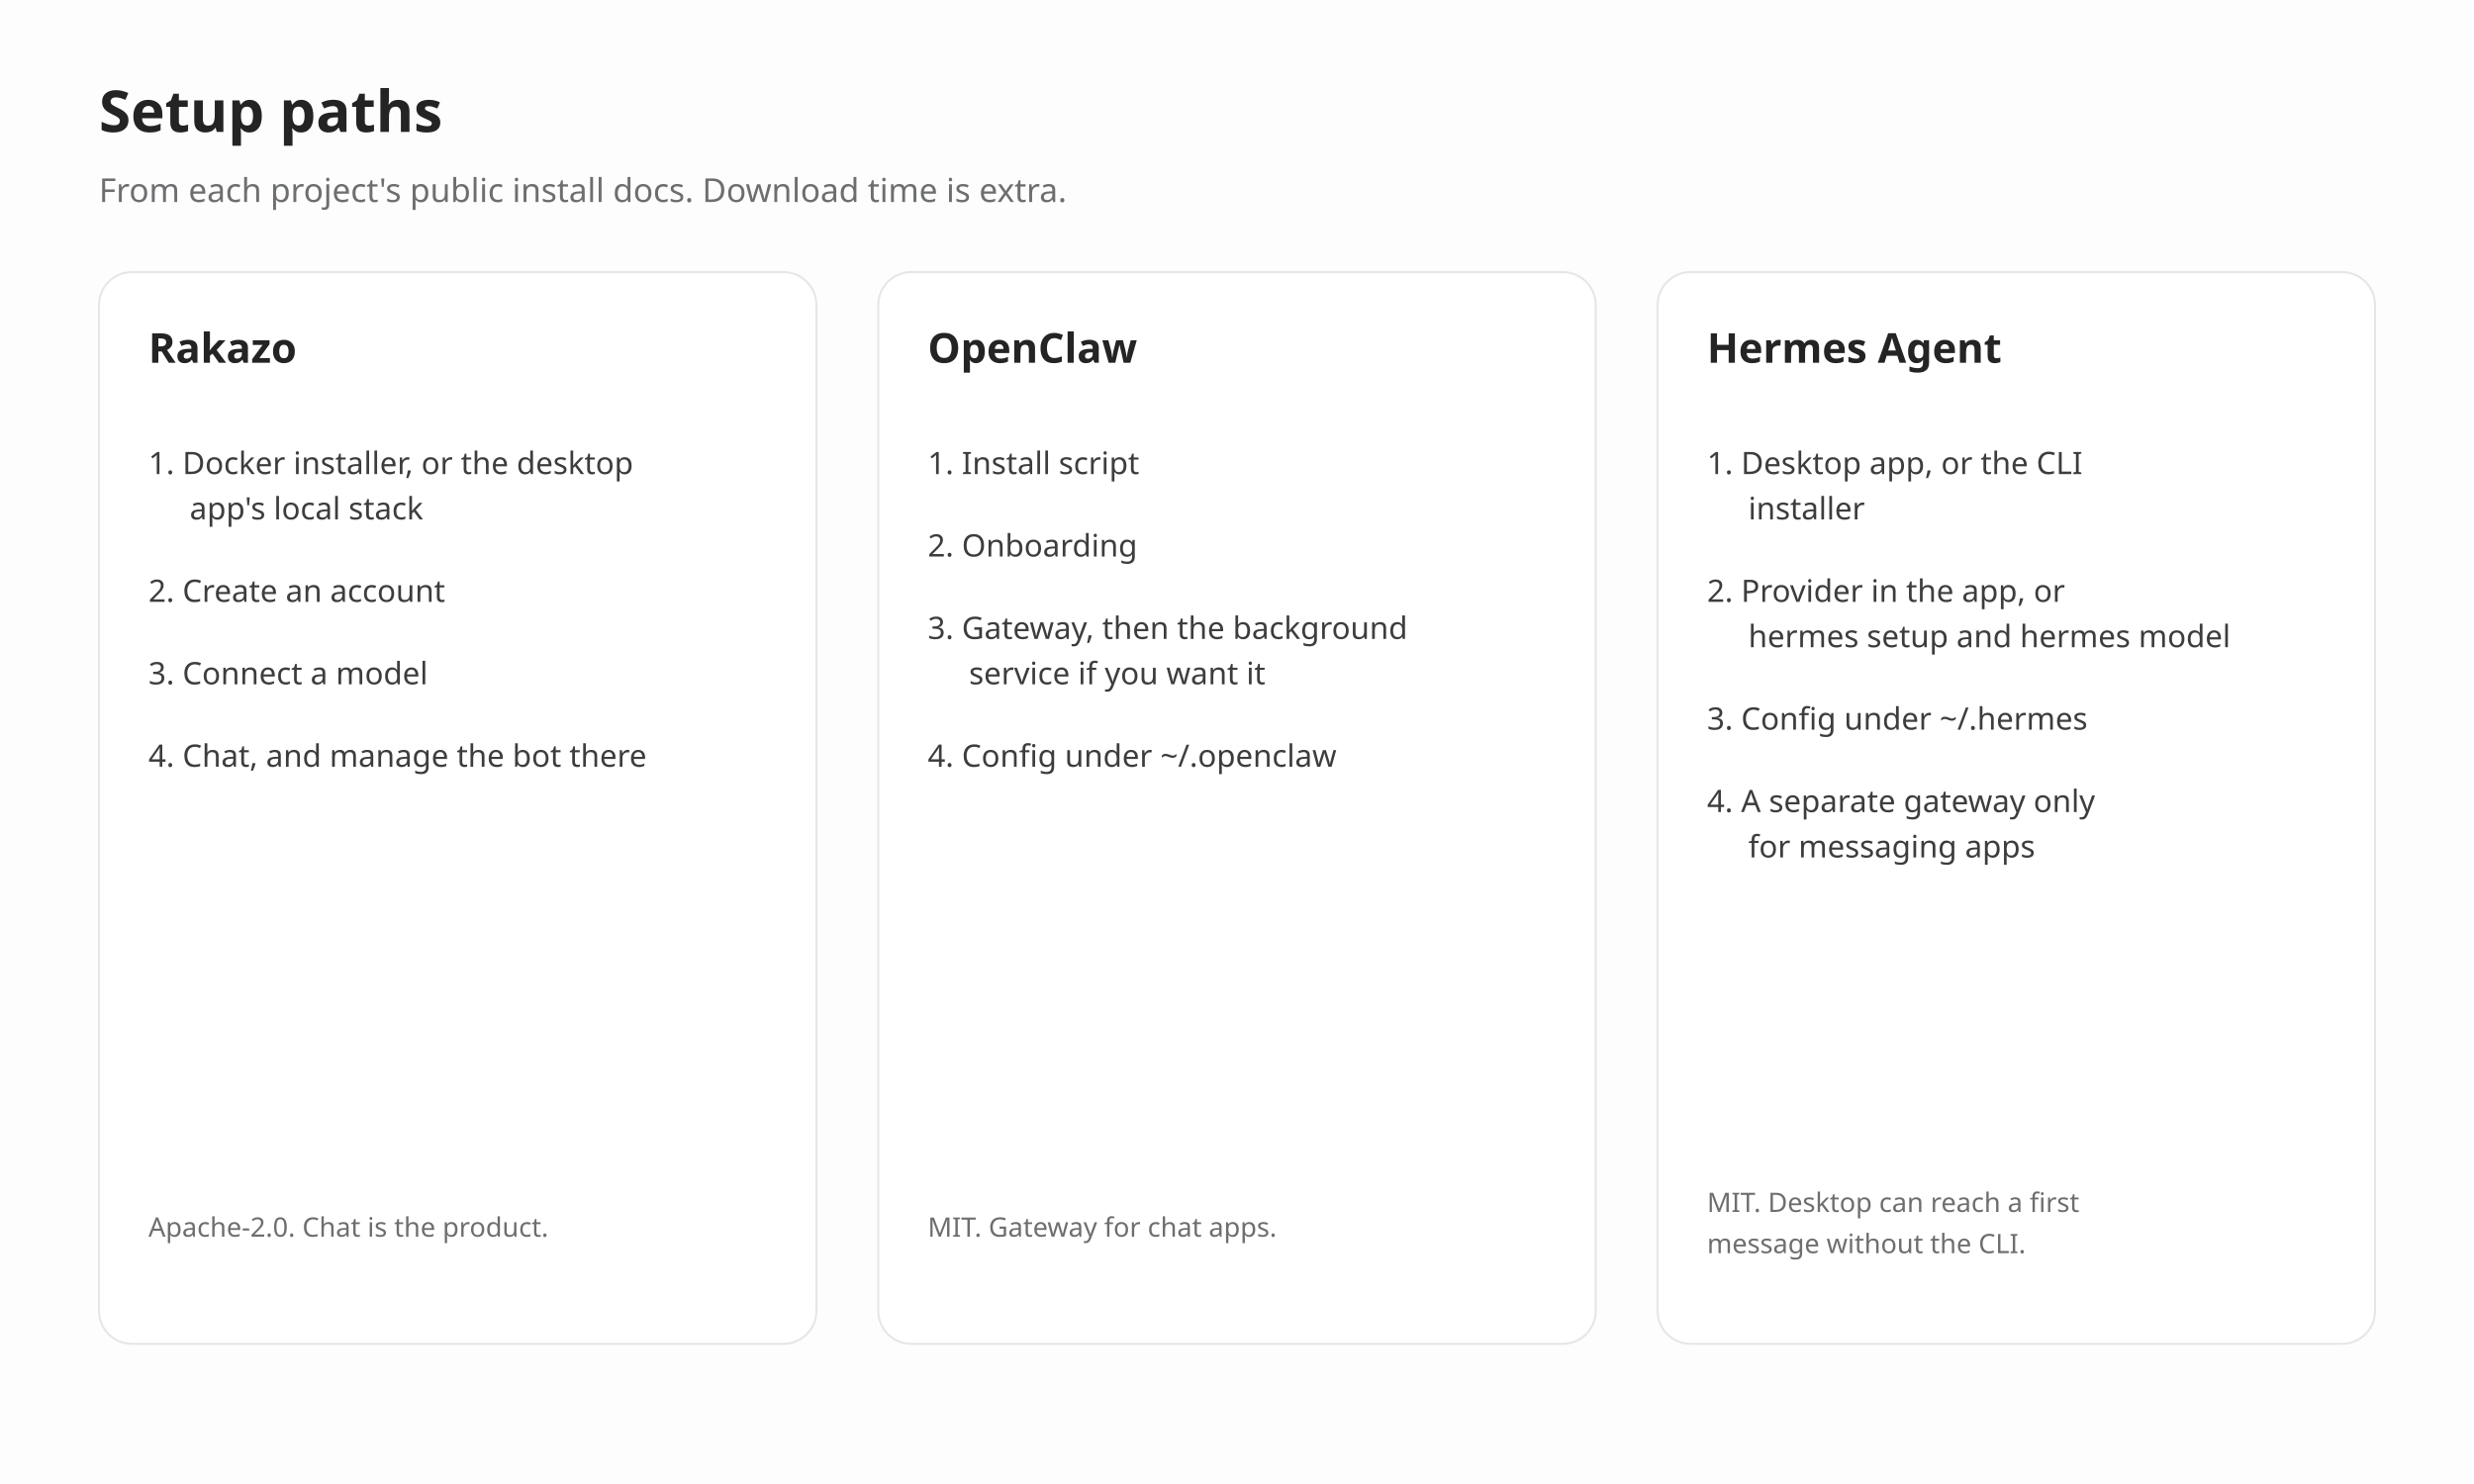
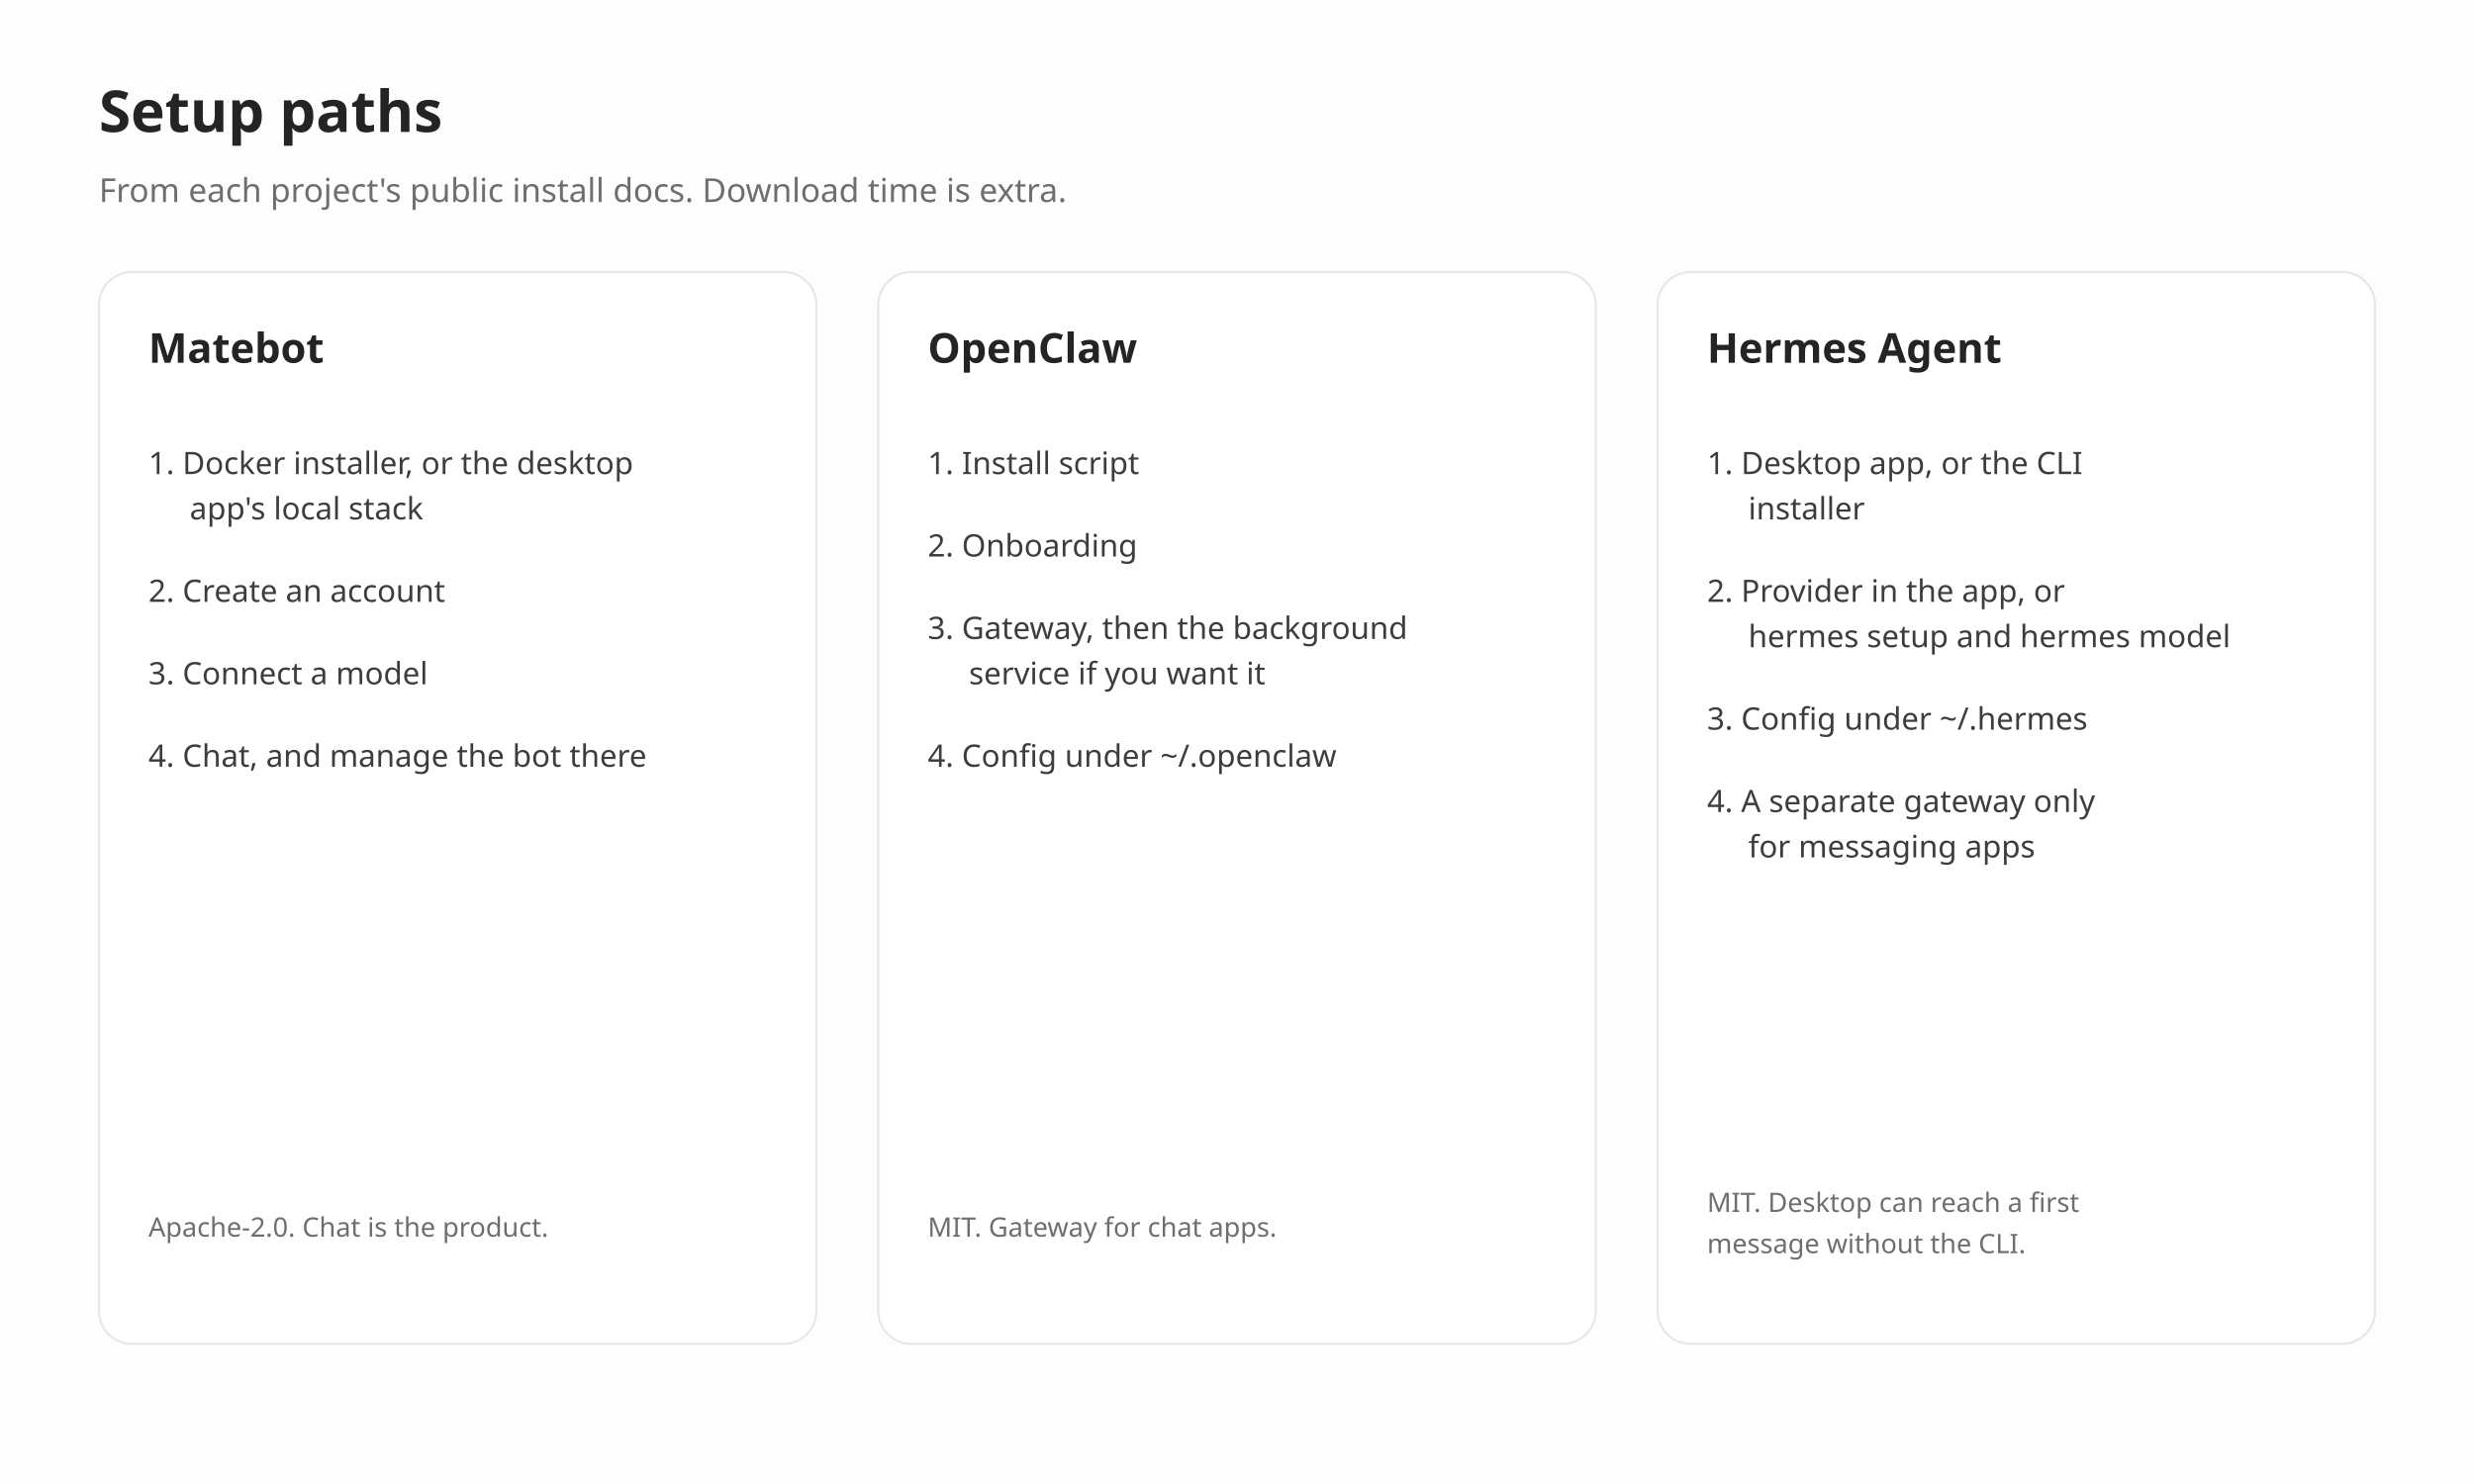
<svg xmlns="http://www.w3.org/2000/svg" width="1200" height="720" viewBox="0 0 1200 720" role="img" aria-labelledby="setupTitle setupDesc">
  <rect width="1200" height="720" fill="#fdfdfd" />
  <text x="48" y="64" fill="#242424" font-family="Geist, ui-sans-serif, system-ui, sans-serif" font-size="28" font-weight="600">Setup paths</text>
  <text x="48" y="98" fill="#6d6e70" font-family="Geist, ui-sans-serif, system-ui, sans-serif" font-size="16">From each project's public install docs. Download time is extra.</text>
  <g font-family="Geist, ui-sans-serif, system-ui, sans-serif">
    <rect x="48" y="132" width="348" height="520" rx="16" fill="#ffffff" stroke="#e6e6e6" />
    <rect x="426" y="132" width="348" height="520" rx="16" fill="#ffffff" stroke="#e6e6e6" />
    <rect x="804" y="132" width="348" height="520" rx="16" fill="#ffffff" stroke="#e6e6e6" />
-     <text x="72" y="176" fill="#242424" font-size="20" font-weight="600">Rakazo</text>
+     <text x="72" y="176" fill="#242424" font-size="20" font-weight="600">Matebot</text>
    <text x="450" y="176" fill="#242424" font-size="20" font-weight="600">OpenClaw</text>
    <text x="828" y="176" fill="#242424" font-size="20" font-weight="600">Hermes Agent</text>
    <g fill="#3d3d3d" font-size="15">
      <text x="72" y="230">1. Docker installer, or the desktop</text>
      <text x="92" y="252">app's local stack</text>
      <text x="72" y="292">2. Create an account</text>
      <text x="72" y="332">3. Connect a model</text>
      <text x="72" y="372">4. Chat, and manage the bot there</text>
      <text x="450" y="230">1. Install script</text>
      <text x="450" y="270">2. Onboarding</text>
      <text x="450" y="310">3. Gateway, then the background</text>
      <text x="470" y="332">service if you want it</text>
      <text x="450" y="372">4. Config under ~/.openclaw</text>
      <text x="828" y="230">1. Desktop app, or the CLI</text>
      <text x="848" y="252">installer</text>
      <text x="828" y="292">2. Provider in the app, or</text>
      <text x="848" y="314">hermes setup and hermes model</text>
      <text x="828" y="354">3. Config under ~/.hermes</text>
      <text x="828" y="394">4. A separate gateway only</text>
      <text x="848" y="416">for messaging apps</text>
    </g>
    <text x="72" y="600" fill="#6d6e70" font-size="13">Apache-2.0. Chat is the product.</text>
    <text x="450" y="600" fill="#6d6e70" font-size="13">MIT. Gateway for chat apps.</text>
    <text x="828" y="588" fill="#6d6e70" font-size="13">MIT. Desktop can reach a first</text>
    <text x="828" y="608" fill="#6d6e70" font-size="13">message without the CLI.</text>
  </g>
</svg>
